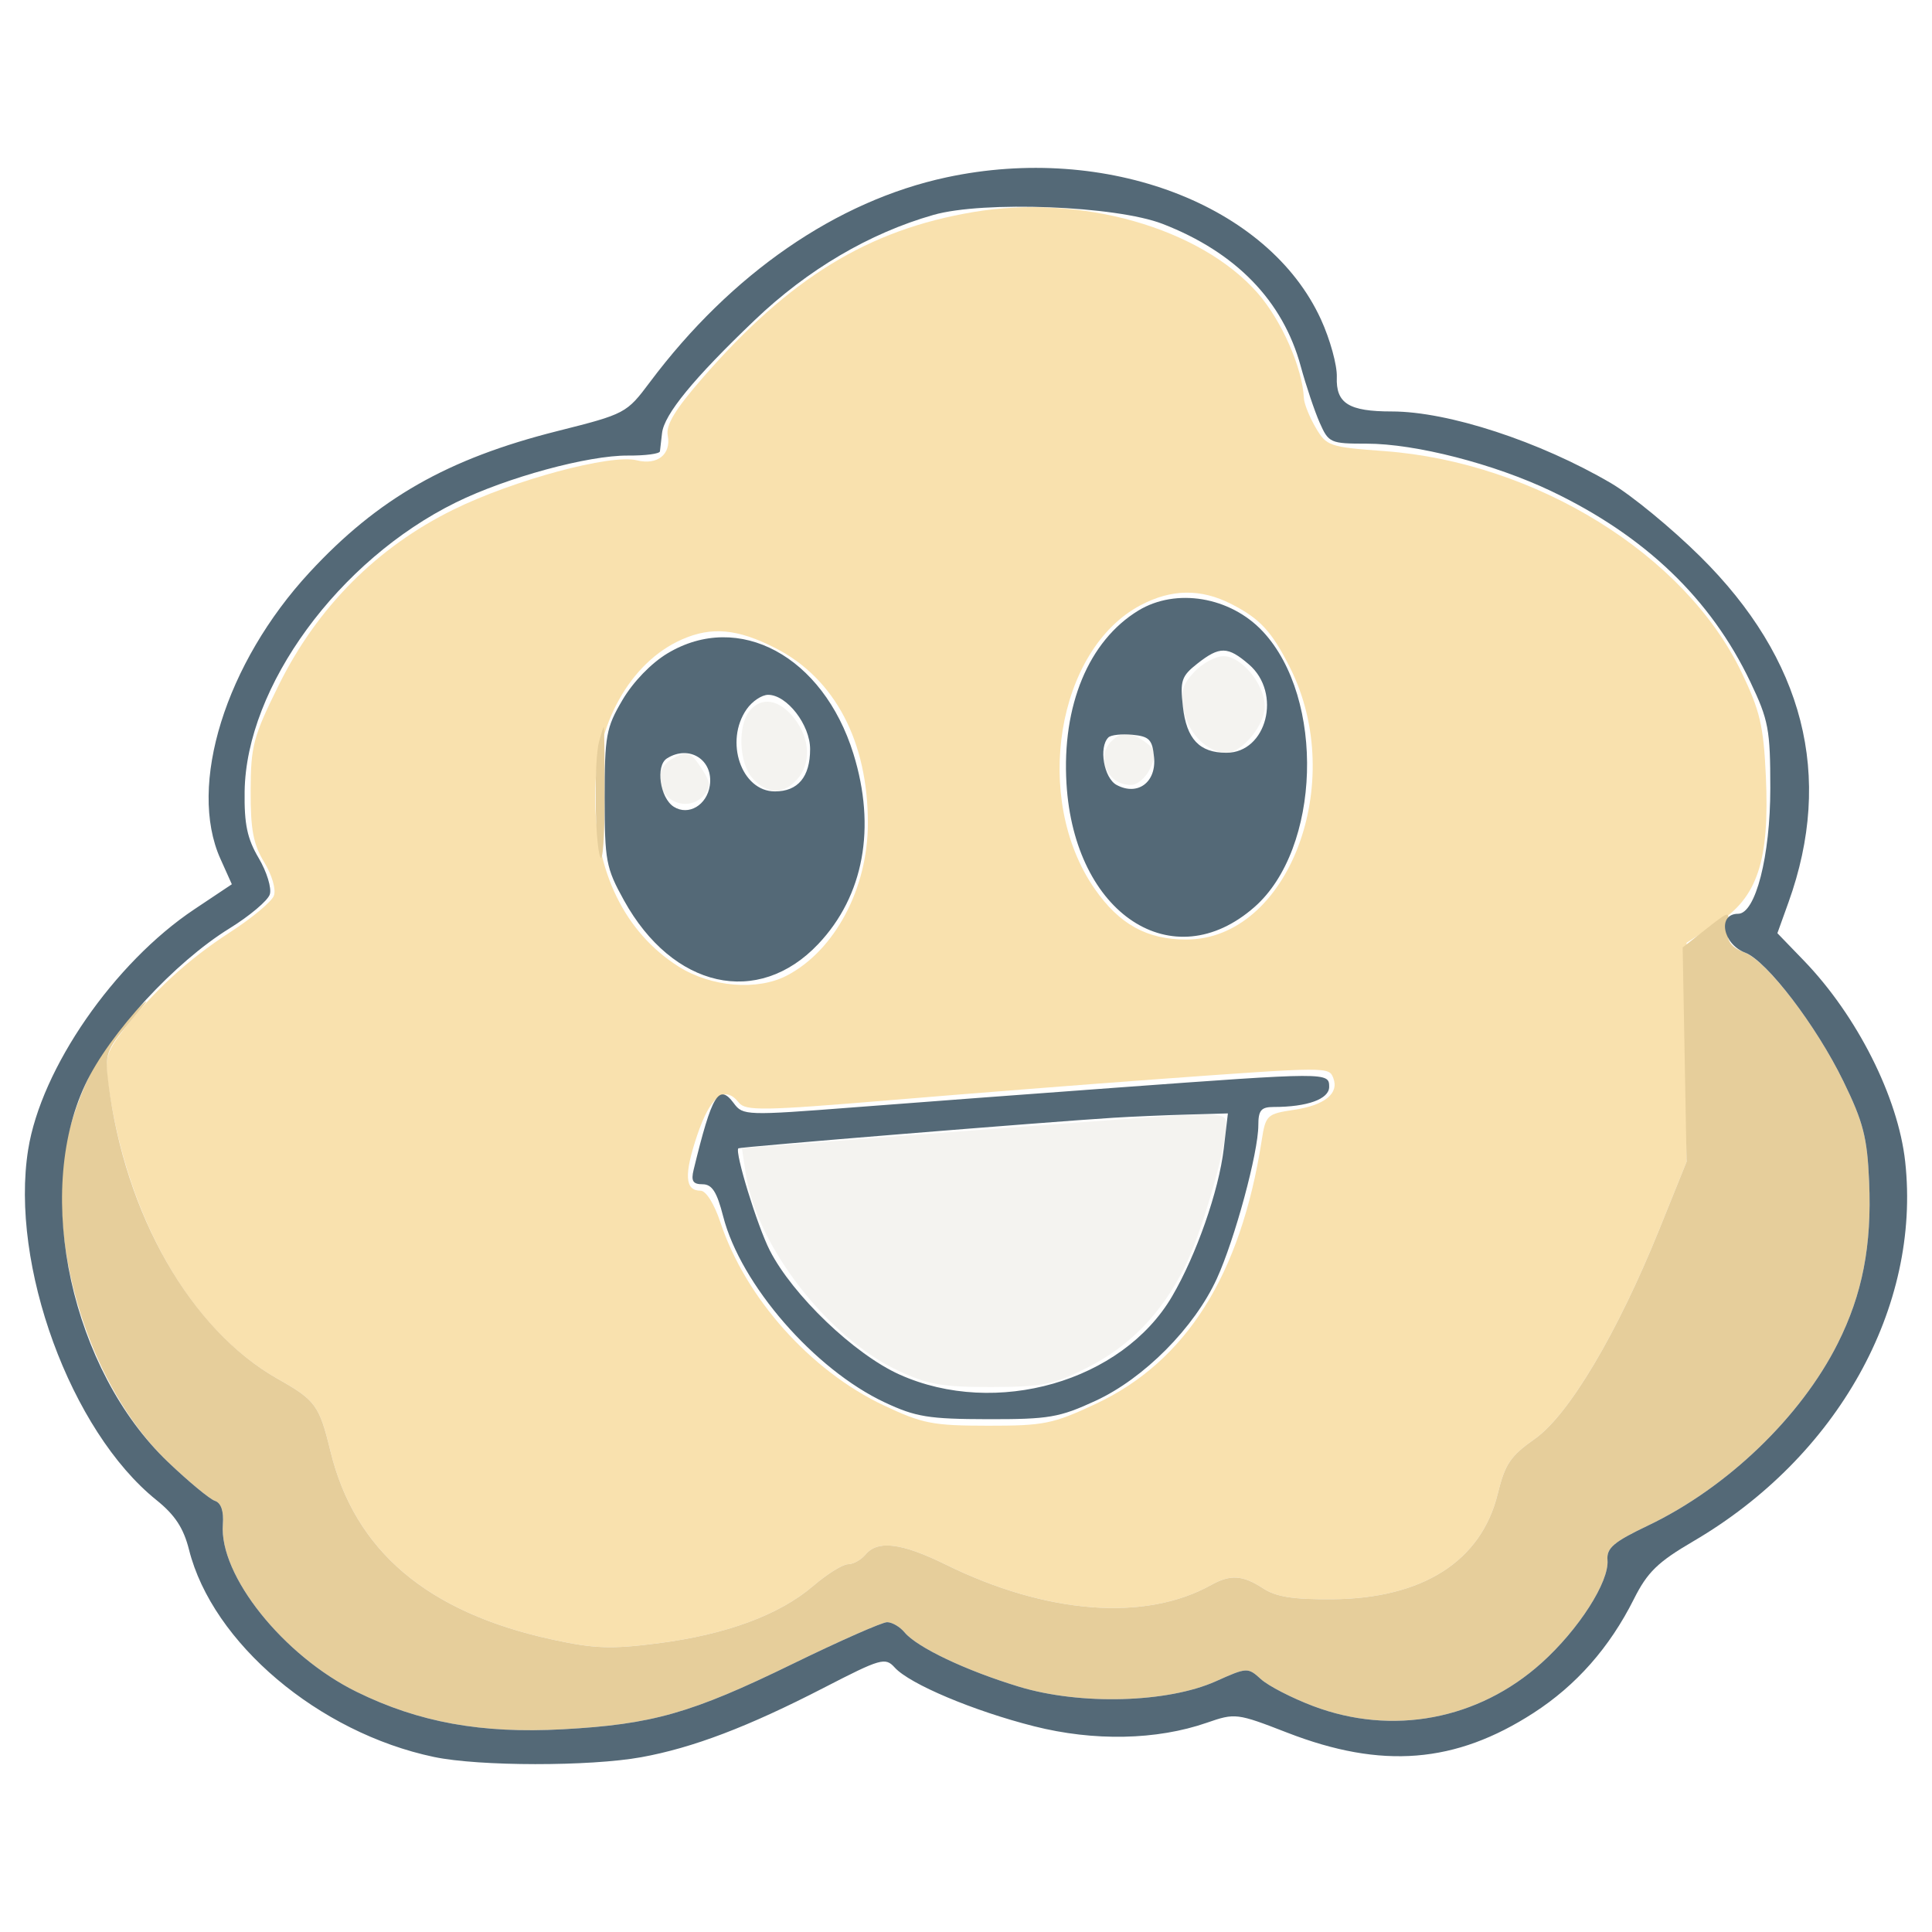
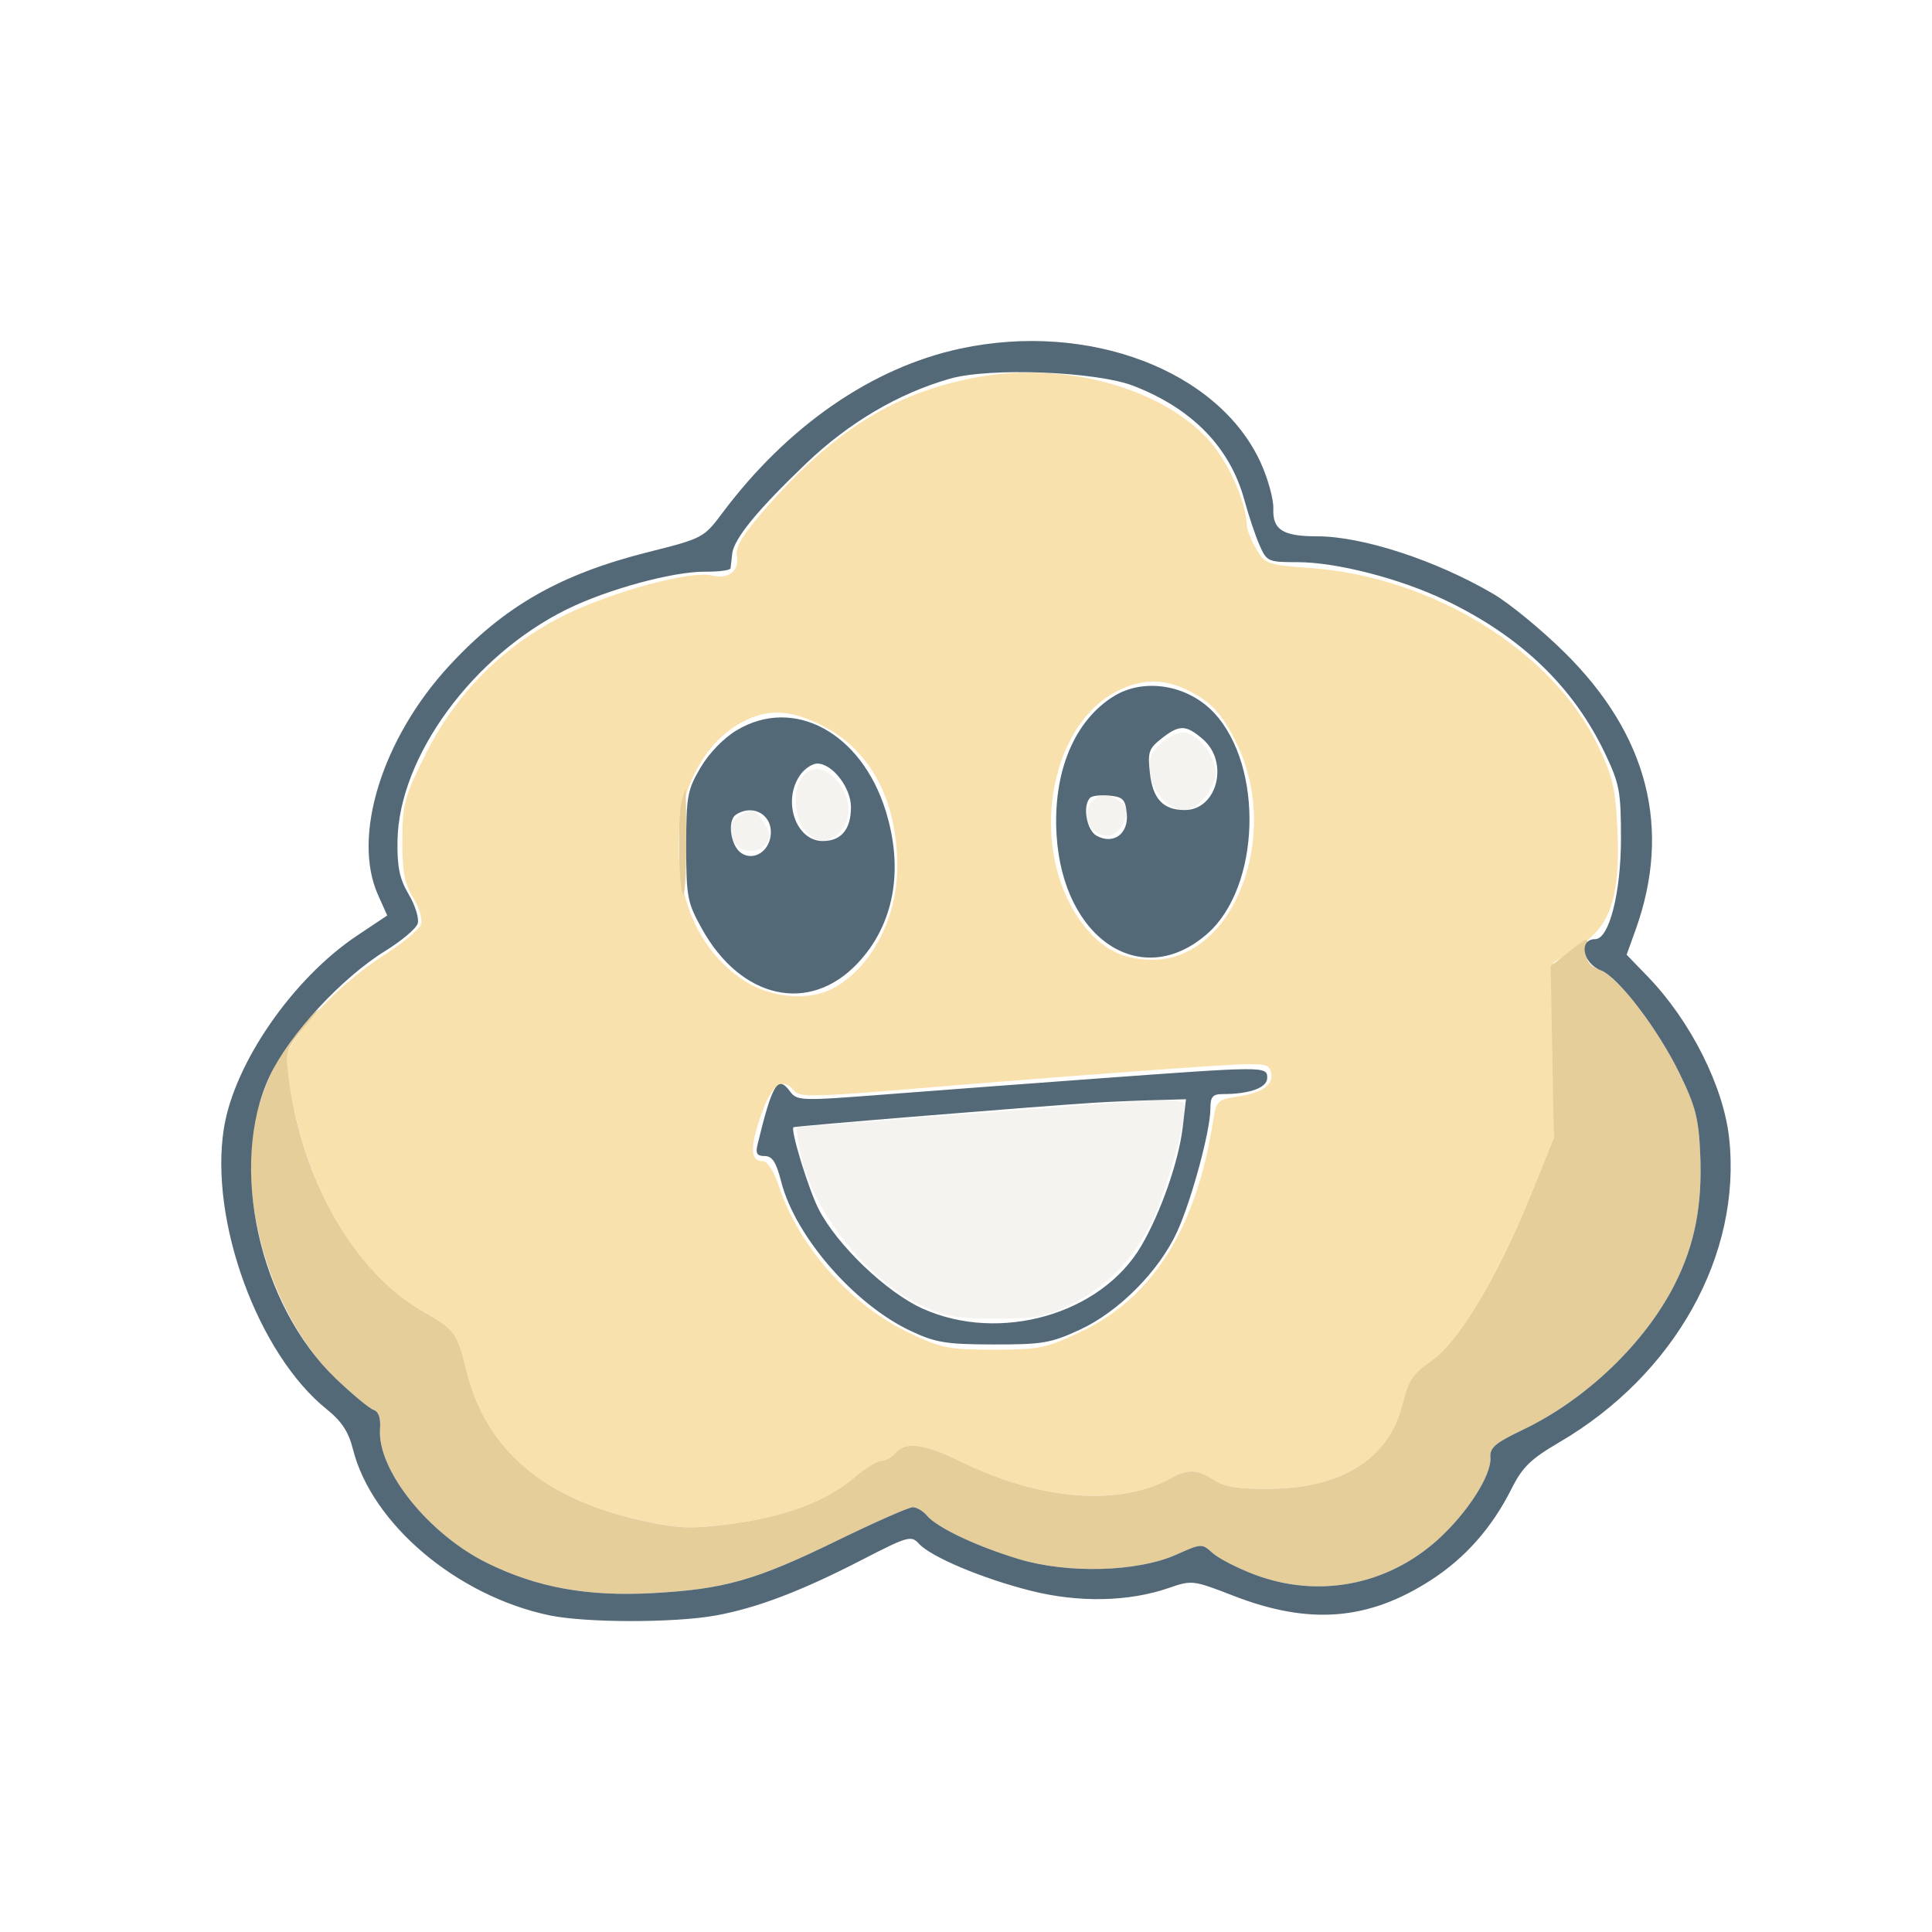
<svg xmlns="http://www.w3.org/2000/svg" width="300" height="300" viewBox="0 0 300 300" version="1.1" id="svg4">
  <defs id="defs4" />
-   <g id="g4" transform="translate(0.4659732,21.44602)">
+   <g id="g4" transform="matrix(0.8019169,0,0,0.8019169,31.63482,49.24441)">
    <path d="m 184.98,82.889 c -1.864,1.983 -2.172,3.109 -1.635,5.971 0.67,3.574 3.703,6.585 6.63,6.585 2.403,0 5.952,-4.281 5.952,-7.18 0,-3.416 -3.603,-7.82 -6.398,-7.82 -1.239,0 -3.287,1.1 -4.549,2.444 m -69.029,6.027 c -1.906,2.297 -1.663,8.165 0.434,10.483 2.293,2.534 4.721,2.61 6.887,0.217 2.25,-2.486 2.08,-6.361 -0.418,-9.536 -2.306,-2.932 -5.051,-3.395 -6.903,-1.164 m 56.176,4.729 c -2.533,2.533 -0.637,6.8 3.021,6.8 1.002,0 2.357,-1.174 3.011,-2.61 1.021,-2.24 0.92,-2.806 -0.713,-4 -2.333,-1.705 -3.753,-1.756 -5.319,-0.19 m -68.45,2.88 c -0.963,0.561 -1.75,1.807 -1.75,2.77 0,3.78 4.61,5.529 6.996,2.655 1,-1.205 0.922,-1.981 -0.401,-4 -1.814,-2.77 -2.294,-2.911 -4.845,-1.425 m 62.25,56.406 c -9.075,0.674 -24.306,1.831 -33.846,2.57 l -17.346,1.345 0.618,4.049 c 1.695,11.111 12.703,25.334 23.574,30.458 4.659,2.196 6.876,2.59 14.5,2.577 7.94,-0.014 9.684,-0.36 14.804,-2.939 6.708,-3.379 11.54,-8.331 15.226,-15.606 2.541,-5.013 6.47,-18.435 6.47,-22.1 0,-2.156 0.22,-2.153 -24,-0.354" stroke="none" fill="#f4f3f0" fill-rule="evenodd" id="path1" />
    <path d="m 150.684,11.479 c -16.362,2.754 -28.512,10.2 -42.073,25.783 -4.264,4.899 -5.703,7.282 -5.39,8.927 0.555,2.921 -1.609,4.645 -4.819,3.839 -4.01,-1.006 -19.14,3.067 -28.475,7.666 -11.843,5.835 -21.114,15.141 -27.08,27.181 -3.99,8.051 -4.37,9.474 -4.394,16.442 -0.021,6.06 0.413,8.347 2.109,11.128 1.214,1.99 1.861,4.23 1.5,5.192 -0.349,0.93 -3.42,3.49 -6.823,5.688 -6.561,4.237 -12.069,9.313 -16.712,15.4 -2.52,3.304 -2.754,4.228 -2.146,8.464 2.982,20.76 12.894,37.921 26.26,45.464 5.909,3.335 6.462,4.094 8.218,11.292 3.765,15.433 15.039,24.986 34.461,29.201 6.56,1.423 9.101,1.512 16.433,0.572 10.554,-1.353 18.798,-4.403 24.051,-8.899 2.167,-1.856 4.602,-3.374 5.41,-3.374 0.807,0 2.028,-0.675 2.713,-1.5 1.892,-2.28 5.617,-1.814 12.467,1.559 15.645,7.701 30.985,8.878 41.217,3.161 2.975,-1.661 4.906,-1.534 8.059,0.53 2.011,1.316 4.666,1.735 10.715,1.691 14.05,-0.104 23.155,-5.898 25.715,-16.367 1.133,-4.634 1.971,-5.878 5.745,-8.527 5.287,-3.71 12.83,-16.4 19.345,-32.547 l 4.237,-10.5 v -17 -17 l 4.726,-3 c 6.285,-3.99 8.186,-9.73 7.582,-22.894 -0.357,-7.774 -0.909,-10.13 -3.775,-16.106 -8.752,-18.254 -31.932,-32.609 -55.455,-34.343 -8.568,-0.631 -8.992,-0.776 -10.677,-3.657 -0.965,-1.65 -1.788,-3.706 -1.828,-4.568 -0.219,-4.705 -3.487,-12.12 -7.199,-16.337 -8.897,-10.108 -27.398,-15.376 -44.117,-12.561 m 25.975,61.043 c -13.065,6.897 -16.835,30.066 -7.162,44.025 3.822,5.514 8.114,7.898 14.22,7.898 15.837,0 25.133,-24.316 16.135,-42.208 -2.836,-5.64 -4.657,-7.613 -9.135,-9.898 -4.708,-2.403 -9.27,-2.344 -14.058,0.183 m -71.232,5.323 c -8.057,3.551 -13.475,13.281 -13.49,24.224 -0.016,11.788 4.595,21.253 12.936,26.552 5.056,3.212 12.255,3.816 16.854,1.413 7.425,-3.879 12.55,-13.496 12.571,-23.589 0.027,-12.749 -5.129,-22.541 -14.347,-27.25 -5.887,-3.008 -9.913,-3.382 -14.524,-1.35 m 74,68.27 c -10.45,0.759 -29.125,2.225 -41.5,3.258 -19.905,1.662 -22.635,1.706 -23.674,0.387 -2.176,-2.762 -4.411,-1.008 -6.457,5.067 -2.072,6.148 -1.923,8.618 0.519,8.618 0.851,0 2.13,2.043 3.091,4.937 3.895,11.727 13.973,23.018 25.341,28.391 6.03,2.85 7.605,3.158 16.18,3.165 8.722,0.006 10.094,-0.271 16.753,-3.392 14.027,-6.575 22.509,-20.014 25.751,-40.802 0.633,-4.06 0.802,-4.222 5.043,-4.858 4.757,-0.714 7.014,-2.538 6.096,-4.928 -0.675,-1.76 -0.762,-1.759 -27.143,0.157" stroke="none" fill="#f9e1ae" fill-rule="evenodd" id="path2" />
    <path d="m 92.557,93.695 c -0.803,2.996 -0.667,15.802 0.19,17.963 0.374,0.942 0.68,-3.221 0.68,-9.25 0,-6.03 -0.06,-10.963 -0.133,-10.963 -0.074,0 -0.405,1.013 -0.737,2.25 m 171.565,29.377 -3.306,2.605 0.306,16.634 0.305,16.634 -4.237,10.5 c -6.515,16.147 -14.058,28.837 -19.345,32.547 -3.774,2.649 -4.612,3.893 -5.745,8.527 -2.56,10.469 -11.665,16.263 -25.715,16.367 -6.049,0.044 -8.704,-0.375 -10.715,-1.691 -3.153,-2.064 -5.084,-2.191 -8.059,-0.53 -10.232,5.717 -25.572,4.54 -41.217,-3.161 -6.85,-3.373 -10.575,-3.839 -12.467,-1.559 -0.685,0.825 -1.906,1.5 -2.713,1.5 -0.808,0 -3.243,1.518 -5.41,3.374 -5.253,4.496 -13.497,7.546 -24.051,8.899 -7.332,0.94 -9.873,0.851 -16.433,-0.572 -19.422,-4.215 -30.696,-13.768 -34.461,-29.201 -1.756,-7.198 -2.309,-7.957 -8.218,-11.292 -13.437,-7.584 -23.662,-25.393 -26.244,-45.708 -0.6,-4.727 -0.429,-5.246 3.137,-9.5 3.513,-4.191 3.548,-4.294 0.515,-1.5 -5.397,4.971 -10.34,16.22 -10.89,24.78 -1.029,16.044 5.818,34.694 16.468,44.853 3.192,3.044 6.467,5.756 7.278,6.026 0.96,0.32 1.39,1.592 1.234,3.647 -0.603,7.909 9.393,20.419 20.788,26.016 9.641,4.735 19.355,6.499 32,5.808 13.918,-0.76 19.956,-2.48 35.73,-10.175 7.277,-3.55 13.859,-6.455 14.628,-6.455 0.768,0 1.986,0.71 2.707,1.578 1.937,2.334 9.513,5.933 17.773,8.441 9.52,2.892 23.082,2.516 30.579,-0.848 4.83,-2.167 4.953,-2.173 7,-0.314 1.146,1.04 4.783,2.914 8.083,4.164 12.304,4.66 25.652,2.143 35.477,-6.691 5.759,-5.177 10.52,-12.601 10.241,-15.97 -0.156,-1.876 0.942,-2.811 6.29,-5.364 12.273,-5.857 23.722,-16.846 29.461,-28.277 3.834,-7.637 5.302,-15.192 4.877,-25.097 -0.297,-6.902 -0.898,-9.248 -4.003,-15.622 -4.276,-8.778 -11.897,-18.69 -15.392,-20.018 -2.334,-0.888 -2.89,-1.929 -2.526,-4.732 0.218,-1.677 0.08,-1.626 -3.73,1.377" stroke="none" fill="#e6ce9b" fill-rule="evenodd" id="path3" />
    <path d="m 146.516,6.09 c -17.076,3.661 -33.435,14.95 -46.049,31.781 -3.657,4.88 -3.792,4.951 -14.441,7.635 -16.996,4.284 -27.795,10.442 -38.402,21.9 -13.065,14.111 -18.984,33.104 -13.867,44.496 l 1.777,3.958 -5.833,3.895 c -12.458,8.319 -23.777,24.689 -25.792,37.301 -2.857,17.885 6.594,43.721 19.906,54.419 2.89,2.323 4.223,4.354 5.073,7.729 3.642,14.464 20.126,28.407 38.033,32.17 6.991,1.469 24.19,1.488 32.2,0.036 7.983,-1.448 16.587,-4.72 28.333,-10.777 8.877,-4.577 9.544,-4.767 11.014,-3.143 2.315,2.558 12.252,6.746 21.641,9.12 9.304,2.353 19.031,2.154 26.818,-0.549 4.408,-1.529 4.664,-1.498 12.5,1.543 14.681,5.696 26.094,4.781 38.237,-3.068 6.633,-4.287 11.803,-10.152 15.574,-17.668 2.106,-4.197 3.705,-5.753 9.23,-8.985 22.399,-13.099 35.374,-36.341 32.904,-58.938 -1.095,-10.015 -7.483,-22.69 -15.747,-31.242 l -4.099,-4.242 1.72,-4.782 c 7.055,-19.621 2.418,-37.778 -13.725,-53.734 -4.452,-4.4 -10.669,-9.51 -13.815,-11.355 -11.066,-6.488 -25.295,-11.145 -34.055,-11.145 -6.686,0 -8.691,-1.254 -8.538,-5.339 0.069,-1.817 -1.039,-5.845 -2.462,-8.952 -8.168,-17.842 -33.313,-27.386 -58.135,-22.064 m -2.042,5.836 c -9.958,2.846 -19.535,8.487 -27.775,16.359 -9.468,9.045 -14.036,14.619 -14.364,17.526 -0.133,1.174 -0.279,2.446 -0.325,2.827 -0.046,0.381 -2.277,0.675 -4.958,0.655 -6.181,-0.048 -18.828,3.395 -26.707,7.27 -18.229,8.966 -32.591,28.603 -32.825,44.882 -0.073,5.087 0.403,7.339 2.189,10.361 1.255,2.124 2.03,4.655 1.722,5.625 -0.308,0.97 -3.134,3.354 -6.282,5.298 -8.473,5.232 -18.643,16.254 -22.395,24.271 -8.037,17.175 -2.07,44.324 12.873,58.578 3.192,3.044 6.467,5.756 7.278,6.026 0.96,0.32 1.39,1.592 1.234,3.647 -0.603,7.909 9.393,20.419 20.788,26.016 9.641,4.735 19.355,6.499 32,5.808 13.918,-0.76 19.956,-2.48 35.73,-10.175 7.277,-3.55 13.859,-6.455 14.628,-6.455 0.768,0 1.986,0.71 2.707,1.578 1.937,2.334 9.513,5.933 17.773,8.441 9.52,2.892 23.082,2.516 30.579,-0.848 4.83,-2.167 4.953,-2.173 7,-0.314 1.146,1.04 4.783,2.914 8.083,4.164 12.304,4.66 25.652,2.143 35.477,-6.691 5.759,-5.177 10.52,-12.601 10.241,-15.97 -0.156,-1.876 0.942,-2.811 6.29,-5.364 12.273,-5.857 23.722,-16.846 29.461,-28.277 3.834,-7.637 5.302,-15.192 4.877,-25.097 -0.297,-6.902 -0.898,-9.248 -4.003,-15.622 -4.21,-8.643 -11.882,-18.684 -15.255,-19.967 -3.496,-1.329 -4.343,-6.033 -1.087,-6.033 2.705,0 4.999,-8.949 4.999,-19.5 0,-9.117 -0.274,-10.574 -3.099,-16.5 -6.152,-12.905 -16.328,-22.66 -30.901,-29.623 -8.838,-4.224 -21.097,-7.377 -28.676,-7.377 -5.645,0 -5.908,-0.117 -7.295,-3.25 -0.791,-1.788 -2.122,-5.754 -2.958,-8.814 -2.767,-10.135 -10.077,-17.661 -21.426,-22.058 -7.243,-2.807 -27.839,-3.615 -35.598,-1.397 m 31.819,61.438 c -7.714,4.703 -11.883,14.744 -11.156,26.866 1.216,20.269 16.503,30.308 29.191,19.168 10.296,-9.04 11.005,-32.391 1.3,-42.786 -5.044,-5.402 -13.479,-6.819 -19.335,-3.248 m -73.102,6.639 c -2.531,1.517 -5.349,4.432 -7,7.24 -2.545,4.329 -2.764,5.536 -2.764,15.202 0,9.795 0.201,10.864 3,15.922 7.569,13.679 20.822,16.655 30.168,6.774 7.069,-7.473 9.024,-18.08 5.45,-29.564 -4.713,-15.143 -17.794,-22.203 -28.854,-15.574 m 82.259,1.603 c -2.456,1.931 -2.693,2.641 -2.236,6.689 0.565,5.018 2.577,7.15 6.749,7.15 6.282,0 8.653,-9.291 3.501,-13.722 -3.288,-2.828 -4.544,-2.847 -8.014,-0.117 m -69.966,7.062 c -3.498,4.993 -0.831,12.777 4.377,12.777 3.582,0 5.466,-2.263 5.466,-6.566 0,-3.776 -3.6,-8.434 -6.518,-8.434 -0.973,0 -2.469,1 -3.325,2.223 m 56.157,4.396 c -1.529,1.529 -0.694,6.321 1.286,7.381 3.265,1.748 6.186,-0.422 5.808,-4.316 -0.264,-2.732 -0.739,-3.226 -3.344,-3.481 -1.67,-0.164 -3.357,0.024 -3.75,0.416 m -68.544,3.255 c -1.808,1.146 -1.088,6.163 1.08,7.52 2.274,1.424 5.126,-0.265 5.577,-3.301 0.592,-3.992 -3.212,-6.403 -6.657,-4.219 m 69.83,51.123 c -12.925,0.946 -31.262,2.321 -40.749,3.055 -16.736,1.295 -17.291,1.276 -18.682,-0.609 -2.342,-3.172 -3.404,-1.422 -6.255,10.307 -0.424,1.744 -0.114,2.25 1.38,2.25 1.475,0 2.228,1.171 3.204,4.98 2.716,10.595 14.157,23.767 25.102,28.9 4.805,2.253 6.827,2.582 16,2.6 9.478,0.018 11.106,-0.26 16.722,-2.854 7.53,-3.478 15.346,-11.349 18.832,-18.963 2.792,-6.098 6.446,-19.603 6.446,-23.823 0,-2.323 0.433,-2.84 2.375,-2.84 5.242,0 8.625,-1.226 8.625,-3.125 0,-2.279 -0.211,-2.278 -33,0.122 m -0.5,4.677 c -10.58,0.663 -58.012,4.527 -58.241,4.745 -0.594,0.565 2.94,12.051 4.874,15.841 3.546,6.952 13.154,16.147 20.154,19.288 14.965,6.716 34.565,1.093 42.321,-12.142 3.768,-6.43 7.256,-16.4 8.025,-22.938 l 0.642,-5.468 -6.387,0.18 c -3.514,0.099 -8.638,0.321 -11.388,0.494" stroke="none" fill="#546977" fill-rule="evenodd" id="path4" />
  </g>
</svg>
